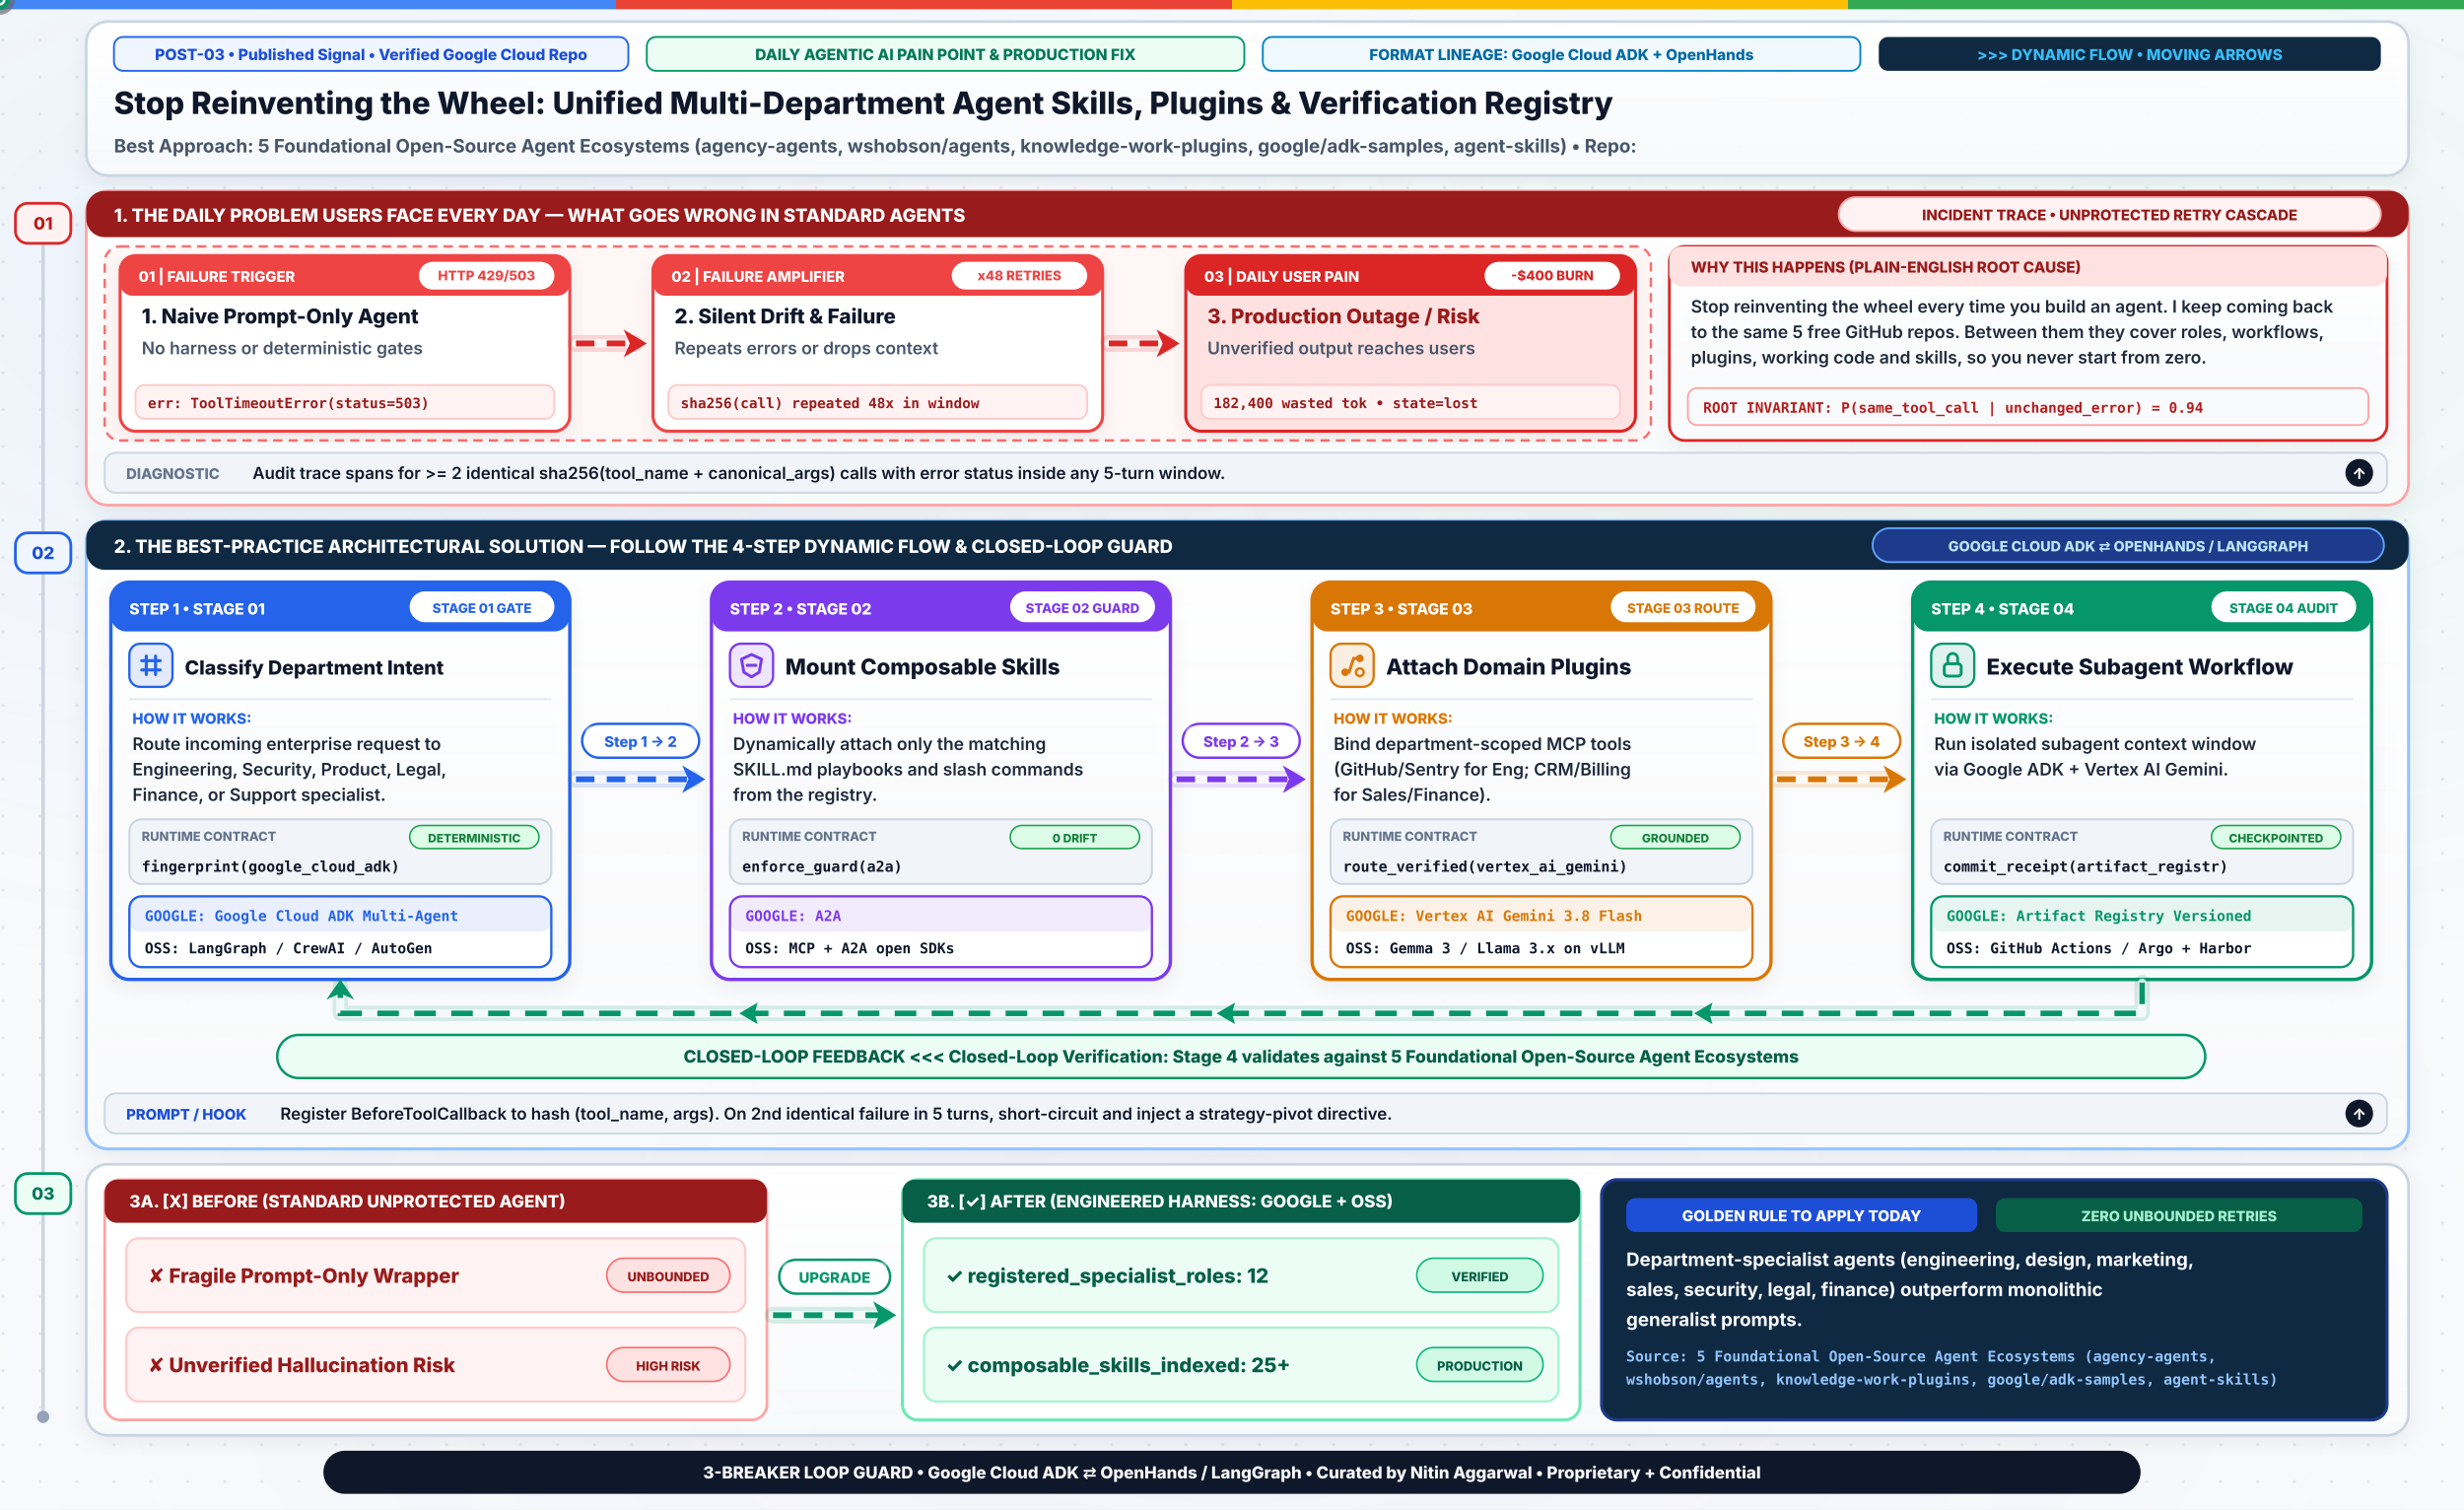
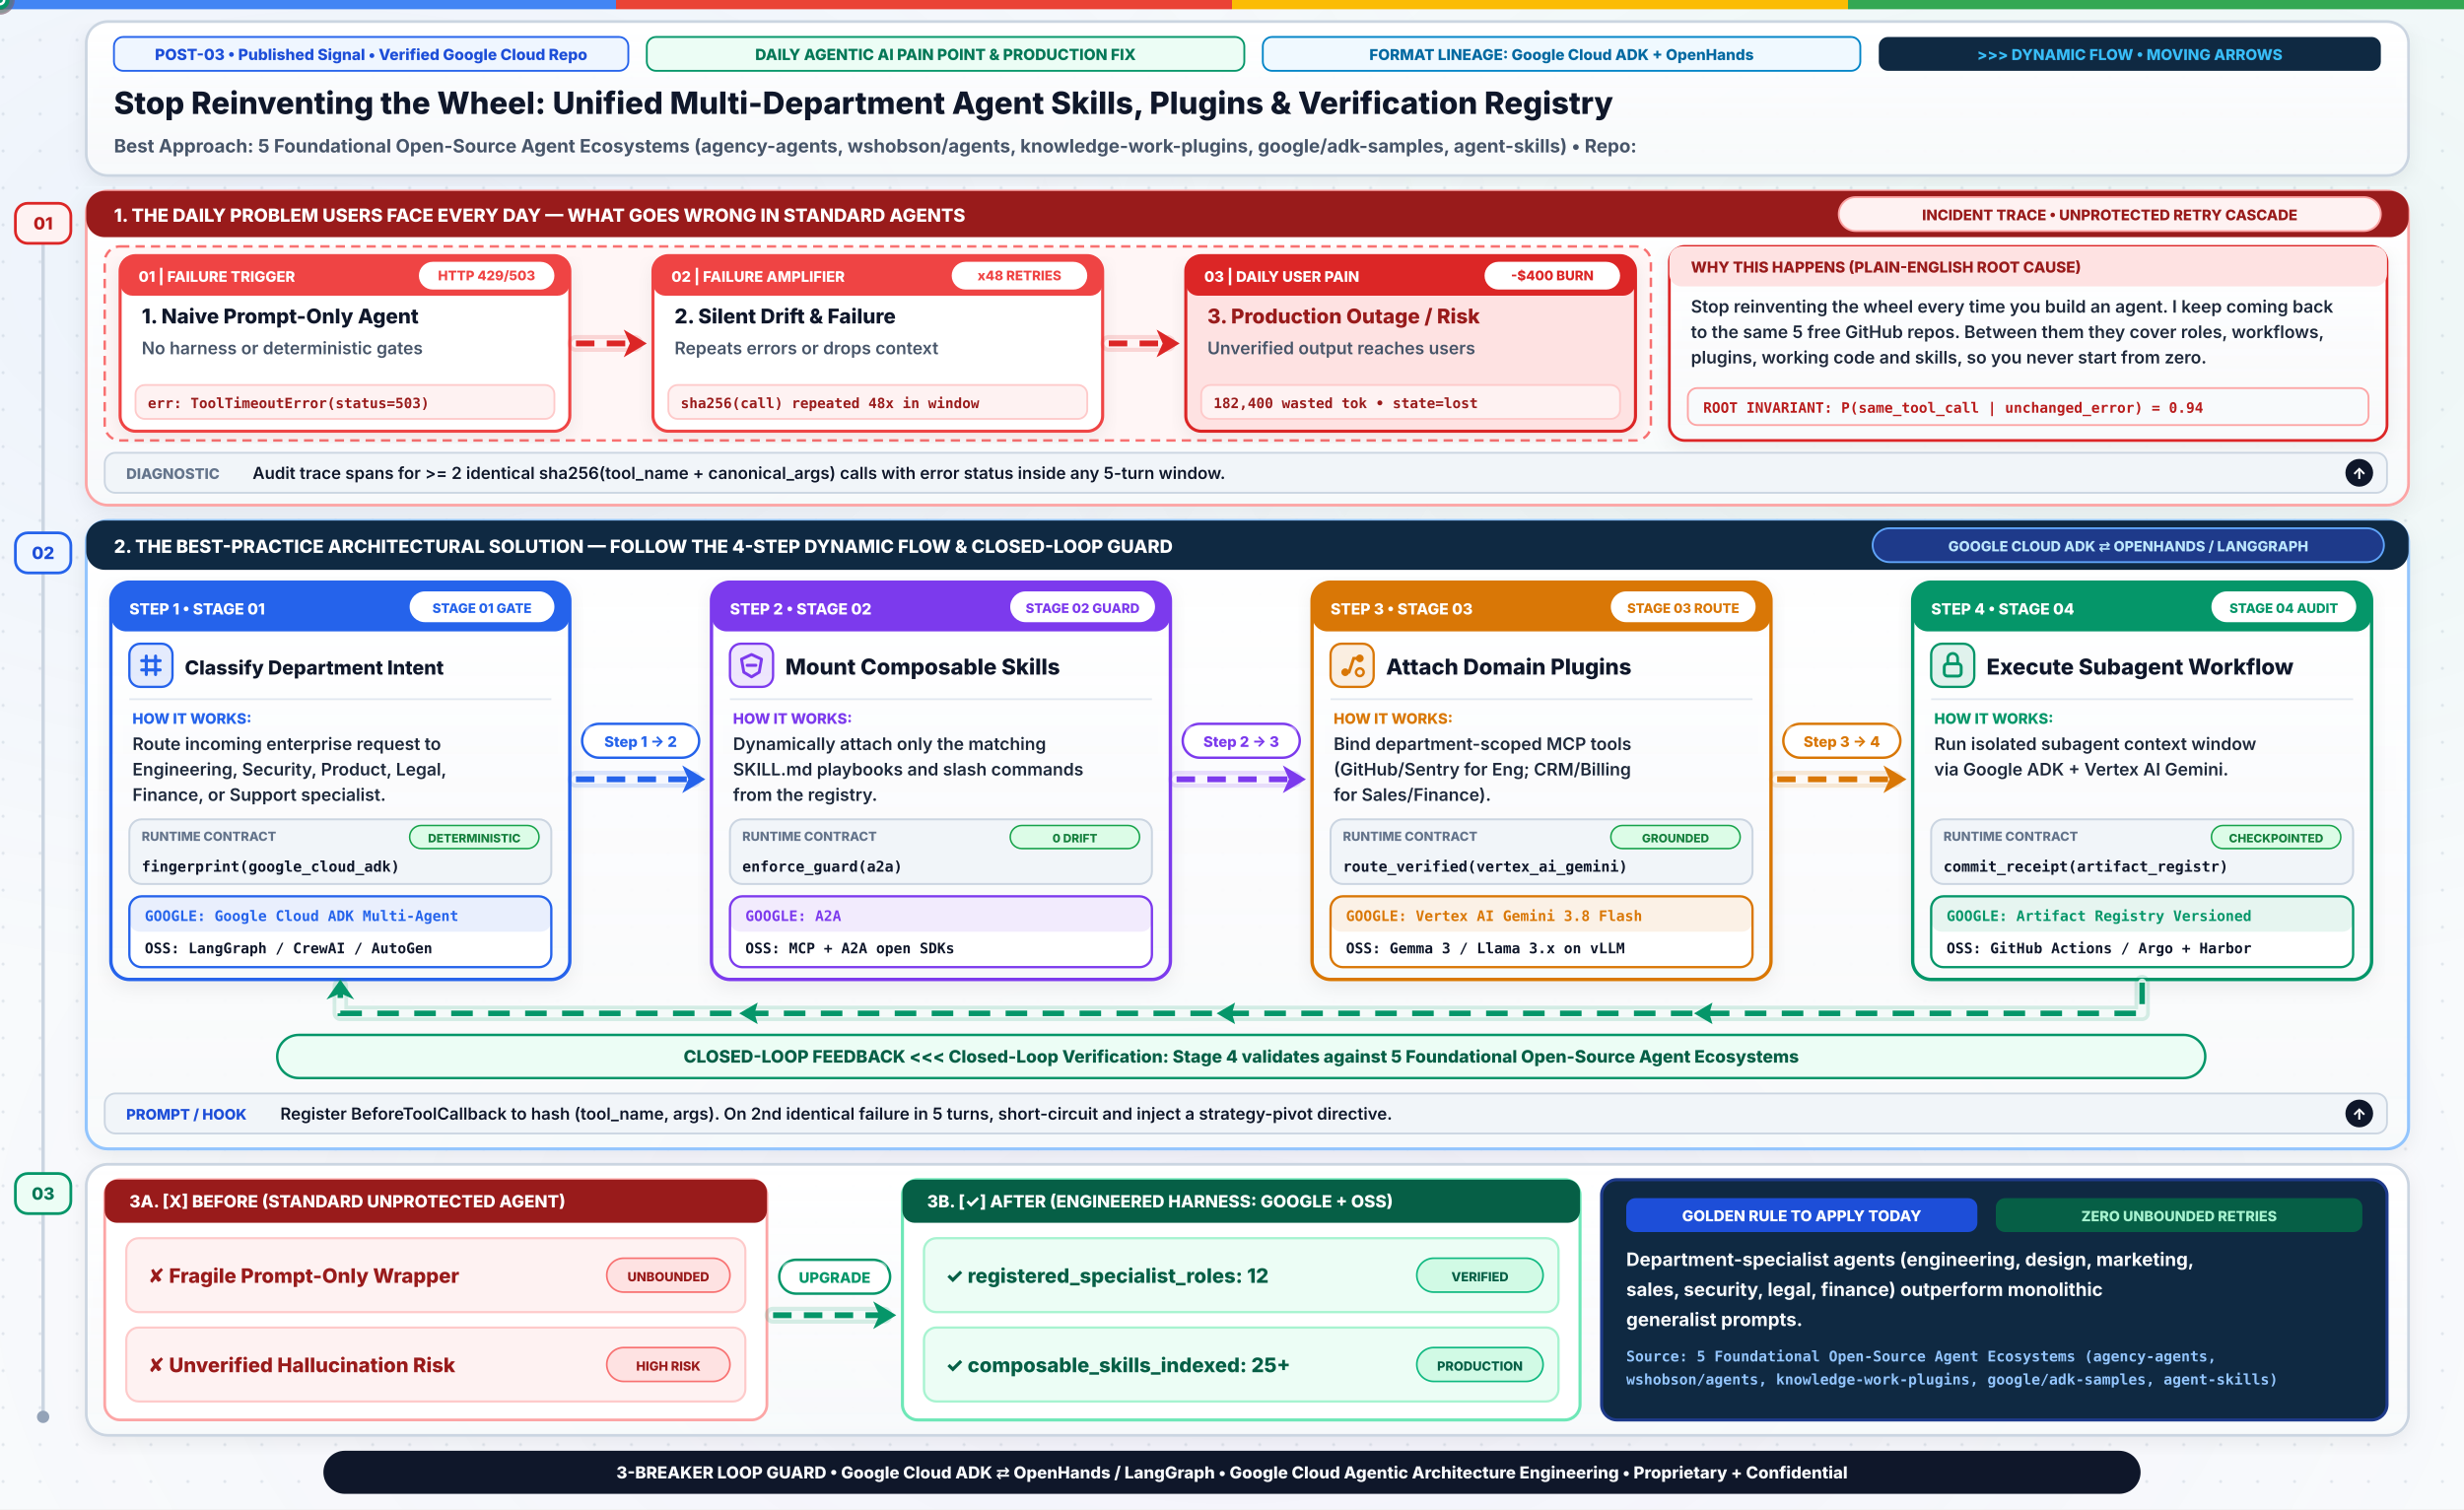
<svg xmlns="http://www.w3.org/2000/svg" viewBox="0 0 1600 980" width="1600" height="980">
  <defs>
    <filter id="cardShadow" x="-3%" y="-3%" width="106%" height="110%">
      <feDropShadow dx="0" dy="4" stdDeviation="6" flood-color="#0F172A" flood-opacity="0.065" />
    </filter>
    <linearGradient id="glassCardGrad" x1="0" y1="0" x2="0" y2="1">
      <stop offset="0%" stop-color="#FFFFFF" stop-opacity="0.98" />
      <stop offset="100%" stop-color="#F8FAFC" stop-opacity="0.94" />
    </linearGradient>
    <linearGradient id="glassSheen" x1="0" y1="0" x2="0" y2="1">
      <stop offset="0%" stop-color="#FFFFFF" stop-opacity="0.72" />
      <stop offset="100%" stop-color="#FFFFFF" stop-opacity="0.0" />
    </linearGradient>
    <radialGradient id="meshBlue" cx="14%" cy="18%" r="48%">
      <stop offset="0%" stop-color="#4285F4" stop-opacity="0.065" />
      <stop offset="100%" stop-color="#4285F4" stop-opacity="0.0" />
    </radialGradient>
    <radialGradient id="meshEmerald" cx="86%" cy="20%" r="46%">
      <stop offset="0%" stop-color="#10B981" stop-opacity="0.055" />
      <stop offset="100%" stop-color="#10B981" stop-opacity="0.0" />
    </radialGradient>
    <radialGradient id="meshViolet" cx="50%" cy="84%" r="52%">
      <stop offset="0%" stop-color="#8B5CF6" stop-opacity="0.048" />
      <stop offset="100%" stop-color="#8B5CF6" stop-opacity="0.0" />
    </radialGradient>
    <pattern id="archGrid" width="24" height="24" patternUnits="userSpaceOnUse">
      <circle cx="2" cy="2" r="1" fill="#94A3B8" fill-opacity="0.22" />
    </pattern>
    <style>
-     @keyframes arrowStream {
-       from { stroke-dashoffset: 40; }
-       to   { stroke-dashoffset: 0; }
-     }
-     @keyframes returnStream {
-       from { stroke-dashoffset: 0; }
-       to   { stroke-dashoffset: 48; }
-     }
-     @keyframes pulseGlow {
-       0%, 100% { stroke-width: 2.2px; }
-       50%      { stroke-width: 3.8px; }
-     }
-     .moving-arrow-line {
-       animation: arrowStream 1.0s linear infinite;
-     }
-     .moving-return-line {
-       animation: returnStream 1.2s linear infinite;
-     }
-     .step-card-animated {
-       animation: pulseGlow 2.4s ease-in-out infinite;
-     }
+     @keyframes arrowStream { from { stroke-dashoffset: 40; } to { stroke-dashoffset: 0; } }
+     @keyframes returnStream { from { stroke-dashoffset: 0; } to { stroke-dashoffset: 48; } }
+     @keyframes pulseGlow { 0%, 100% { stroke-width: 2.2px; } 50% { stroke-width: 3.8px; } }
+     .moving-arrow-line { animation: arrowStream 1.0s linear infinite; }
+     .moving-return-line { animation: returnStream 1.2s linear infinite; }
+     .step-card-animated { animation: pulseGlow 2.4s ease-in-out infinite; }
  </style>
  </defs>
  <rect x="0" y="0" width="1600" height="980" fill="#F8FAFC" />
  <rect x="0" y="0" width="1600" height="980" fill="url(#meshBlue)" />
  <rect x="0" y="0" width="1600" height="980" fill="url(#meshEmerald)" />
  <rect x="0" y="0" width="1600" height="980" fill="url(#meshViolet)" />
  <rect x="0" y="0" width="1600" height="980" fill="url(#archGrid)" />
  <rect x="0" y="0" width="400" height="6" fill="#4285F4" />
  <rect x="400" y="0" width="400" height="6" fill="#EA4335" />
  <rect x="800" y="0" width="400" height="6" fill="#FBBC04" />
  <rect x="1200" y="0" width="400" height="6" fill="#34A853" />
  <line x1="28" y1="142" x2="28" y2="918" stroke="#CBD5E1" stroke-width="2.2" />
  <rect x="10" y="132" width="36" height="26" rx="8" fill="#FEF2F2" stroke="#DC2626" stroke-width="1.8" />
  <text x="28" y="149" font-family="Inter, sans-serif" font-size="11" font-weight="800" fill="#B91C1C" text-anchor="middle">01</text>
  <rect x="10" y="346" width="36" height="26" rx="8" fill="#EFF6FF" stroke="#2563EB" stroke-width="1.8" />
  <text x="28" y="363" font-family="Inter, sans-serif" font-size="11" font-weight="800" fill="#1D4ED8" text-anchor="middle">02</text>
  <rect x="10" y="762" width="36" height="26" rx="8" fill="#ECFDF5" stroke="#059669" stroke-width="1.8" />
  <text x="28" y="779" font-family="Inter, sans-serif" font-size="11" font-weight="800" fill="#047857" text-anchor="middle">03</text>
  <circle cx="28" cy="920" r="4" fill="#94A3B8" />
  <rect x="56" y="14" width="1508" height="100" rx="14" fill="url(#glassCardGrad)" stroke="#CBD5E1" stroke-width="1.8" filter="url(#cardShadow)" />
  <rect x="58" y="16" width="1504" height="16" rx="10" fill="url(#glassSheen)" />
  <rect x="74" y="24" width="334" height="22" rx="6" fill="#EFF6FF" stroke="#2563EB" stroke-width="1.2" />
  <text x="241" y="39" font-family="Inter, sans-serif" font-size="10" font-weight="800" fill="#1D4ED8" text-anchor="middle">POST-03 • Published Signal • Verified Google Cloud Repo</text>
  <rect x="420" y="24" width="388" height="22" rx="6" fill="#ECFDF5" stroke="#059669" stroke-width="1.2" />
  <text x="614" y="39" font-family="Inter, sans-serif" font-size="10" font-weight="800" fill="#047857" text-anchor="middle">DAILY AGENTIC AI PAIN POINT &amp; PRODUCTION FIX</text>
  <rect x="820" y="24" width="388" height="22" rx="6" fill="#F0F9FF" stroke="#0284C7" stroke-width="1.2" />
  <text x="1014" y="39" font-family="Inter, sans-serif" font-size="9.8" font-weight="800" fill="#0369A1" text-anchor="middle">FORMAT LINEAGE: Google Cloud ADK + OpenHands</text>
  <rect x="1220" y="24" width="326" height="22" rx="6" fill="#0F2942" />
  <text x="1383" y="39" font-family="Inter, sans-serif" font-size="9.8" font-weight="800" fill="#38BDF8" text-anchor="middle">&gt;&gt;&gt; DYNAMIC FLOW • MOVING ARROWS</text>
  <text x="74" y="74" font-family="Inter, sans-serif" font-size="20.0" font-weight="800" fill="#0F172A">Stop Reinventing the Wheel: Unified Multi-Department Agent Skills, Plugins &amp; Verification Registry</text>
  <text x="74" y="99" font-family="Inter, sans-serif" font-size="12" font-weight="700" fill="#475569">Best Approach: 5 Foundational Open-Source Agent Ecosystems (agency-agents, wshobson/agents, knowledge-work-plugins, google/adk-samples, agent-skills)  •  Repo:</text>
  <rect x="56" y="124" width="1508" height="204" rx="14" fill="url(#glassCardGrad)" stroke="#FCA5A5" stroke-width="1.8" filter="url(#cardShadow)" />
  <rect x="56" y="124" width="1508" height="30" rx="12" fill="#991B1B" />
  <text x="74" y="144" font-family="Inter, sans-serif" font-size="11.8" font-weight="800" fill="#FFFFFF">1. THE DAILY PROBLEM USERS FACE EVERY DAY — WHAT GOES WRONG IN STANDARD AGENTS</text>
  <rect x="1194" y="128" width="352" height="22" rx="11" fill="#FEF2F2" stroke="#FCA5A5" stroke-width="1.2" />
  <text x="1370" y="143" font-family="Inter, sans-serif" font-size="9.5" font-weight="800" fill="#991B1B" text-anchor="middle">INCIDENT TRACE • UNPROTECTED RETRY CASCADE</text>
  <rect x="68" y="160" width="1004" height="126" rx="10" fill="#FFF5F5" fill-opacity="0.92" stroke="#F87171" stroke-width="1.6" stroke-dasharray="6 4" />
  <rect x="78" y="166" width="292" height="114" rx="10" fill="#FFFFFF" stroke="#EF4444" stroke-width="2.0" filter="url(#cardShadow)" />
  <rect x="78" y="166" width="292" height="26" rx="8" fill="#EF4444" />
  <text x="90" y="183" font-family="Inter, sans-serif" font-size="9.5" font-weight="800" fill="#FFFFFF">01 | FAILURE TRIGGER</text>
  <rect x="272" y="170" width="88" height="18" rx="9" fill="#FFFFFF" />
  <text x="316" y="182" font-family="Inter, sans-serif" font-size="8.6" font-weight="800" fill="#EF4444" text-anchor="middle">HTTP 429/503</text>
  <text x="92" y="210" font-family="Inter, sans-serif" font-size="13.2" font-weight="800" fill="#0F172A">1. Naive Prompt-Only Agent</text>
  <text x="92" y="230" font-family="Inter, sans-serif" font-size="11.2" font-weight="600" fill="#475569">No harness or deterministic gates</text>
  <rect x="88" y="250" width="272" height="22" rx="6" fill="#FEF2F2" stroke="#FECACA" stroke-width="1.2" />
  <text x="96" y="265" font-family="ui-monospace, monospace" font-size="9.2" font-weight="700" fill="#991B1B">err: ToolTimeoutError(status=503)</text>
  <line x1="374" y1="223" x2="412" y2="223" stroke="#DC2626" stroke-opacity="0.16" stroke-width="11" stroke-linecap="round" />
  <line x1="374" y1="223" x2="412" y2="223" stroke="#FFFFFF" stroke-opacity="0.76" stroke-width="5.6" stroke-linecap="round" />
  <line x1="374" y1="223" x2="412" y2="223" class="moving-arrow-line" stroke="#DC2626" stroke-width="3.8" stroke-dasharray="12 8" stroke-dashoffset="0.0" />
  <polygon points="420,223 405,214 409,223 405,232" fill="#DC2626" />
  <path id="prob_arr_0_path" d="M 378 223 L 408 223" fill="none" stroke="none" />
  <g>
    <circle r="9.5" fill="#DC2626" fill-opacity="0.16" />
    <circle r="6.4" fill="#DC2626" fill-opacity="0.30" />
    <circle r="4.8" fill="#FFFFFF" stroke="#DC2626" stroke-width="2.6" />
    <circle r="1.9" fill="#DC2626" />
    <animateMotion dur="1.3s" repeatCount="indefinite">
      <mpath href="#prob_arr_0_path" />
    </animateMotion>
  </g>
  <rect x="424" y="166" width="292" height="114" rx="10" fill="#FFFFFF" stroke="#EF4444" stroke-width="2.0" filter="url(#cardShadow)" />
  <rect x="424" y="166" width="292" height="26" rx="8" fill="#EF4444" />
  <text x="436" y="183" font-family="Inter, sans-serif" font-size="9.5" font-weight="800" fill="#FFFFFF">02 | FAILURE AMPLIFIER</text>
  <rect x="618" y="170" width="88" height="18" rx="9" fill="#FFFFFF" />
  <text x="662" y="182" font-family="Inter, sans-serif" font-size="8.6" font-weight="800" fill="#EF4444" text-anchor="middle">x48 RETRIES</text>
  <text x="438" y="210" font-family="Inter, sans-serif" font-size="13.2" font-weight="800" fill="#0F172A">2. Silent Drift &amp; Failure</text>
  <text x="438" y="230" font-family="Inter, sans-serif" font-size="11.2" font-weight="600" fill="#475569">Repeats errors or drops context</text>
  <rect x="434" y="250" width="272" height="22" rx="6" fill="#FEF2F2" stroke="#FECACA" stroke-width="1.2" />
  <text x="442" y="265" font-family="ui-monospace, monospace" font-size="9.2" font-weight="700" fill="#991B1B">sha256(call) repeated 48x in window</text>
  <line x1="720" y1="223" x2="758" y2="223" stroke="#DC2626" stroke-opacity="0.16" stroke-width="11" stroke-linecap="round" />
  <line x1="720" y1="223" x2="758" y2="223" stroke="#FFFFFF" stroke-opacity="0.76" stroke-width="5.6" stroke-linecap="round" />
  <line x1="720" y1="223" x2="758" y2="223" class="moving-arrow-line" stroke="#DC2626" stroke-width="3.8" stroke-dasharray="12 8" stroke-dashoffset="0.0" />
  <polygon points="766,223 751,214 755,223 751,232" fill="#DC2626" />
  <path id="prob_arr_1_path" d="M 724 223 L 754 223" fill="none" stroke="none" />
  <g>
    <circle r="9.5" fill="#DC2626" fill-opacity="0.16" />
    <circle r="6.4" fill="#DC2626" fill-opacity="0.30" />
    <circle r="4.8" fill="#FFFFFF" stroke="#DC2626" stroke-width="2.6" />
    <circle r="1.9" fill="#DC2626" />
    <animateMotion dur="1.3s" repeatCount="indefinite">
      <mpath href="#prob_arr_1_path" />
    </animateMotion>
  </g>
  <rect x="770" y="166" width="292" height="114" rx="10" fill="#FEE2E2" stroke="#DC2626" stroke-width="2.0" filter="url(#cardShadow)" />
  <rect x="770" y="166" width="292" height="26" rx="8" fill="#DC2626" />
  <text x="782" y="183" font-family="Inter, sans-serif" font-size="9.5" font-weight="800" fill="#FFFFFF">03 | DAILY USER PAIN</text>
  <rect x="964" y="170" width="88" height="18" rx="9" fill="#FFFFFF" />
  <text x="1008" y="182" font-family="Inter, sans-serif" font-size="8.6" font-weight="800" fill="#DC2626" text-anchor="middle">-$400 BURN</text>
  <text x="784" y="210" font-family="Inter, sans-serif" font-size="13.2" font-weight="800" fill="#991B1B">3. Production Outage / Risk</text>
  <text x="784" y="230" font-family="Inter, sans-serif" font-size="11.2" font-weight="600" fill="#475569">Unverified output reaches users</text>
  <rect x="780" y="250" width="272" height="22" rx="6" fill="#FEF2F2" stroke="#FECACA" stroke-width="1.2" />
  <text x="788" y="265" font-family="ui-monospace, monospace" font-size="9.2" font-weight="700" fill="#991B1B">182,400 wasted tok • state=lost</text>
  <rect x="1084" y="160" width="466" height="126" rx="10" fill="url(#glassCardGrad)" stroke="#DC2626" stroke-width="1.8" filter="url(#cardShadow)" />
  <rect x="1084" y="160" width="466" height="26" rx="8" fill="#FEE2E2" />
  <text x="1098" y="177" font-family="Inter, sans-serif" font-size="9.8" font-weight="800" fill="#991B1B">WHY THIS HAPPENS (PLAIN-ENGLISH ROOT CAUSE)</text>
  <text x="1098" y="203.0" font-family="Inter, sans-serif" font-size="11.2" font-weight="600" fill="#1E293B">Stop reinventing the wheel every time you build an agent. I keep coming back</text>
  <text x="1098" y="219.5" font-family="Inter, sans-serif" font-size="11.2" font-weight="600" fill="#1E293B">to the same 5 free GitHub repos. Between them they cover roles, workflows,</text>
  <text x="1098" y="236.0" font-family="Inter, sans-serif" font-size="11.2" font-weight="600" fill="#1E293B">plugins, working code and skills, so you never start from zero.</text>
  <rect x="1096" y="252" width="442" height="24" rx="6" fill="#F8FAFC" stroke="#FCA5A5" stroke-width="1.2" />
  <text x="1106" y="268" font-family="ui-monospace, monospace" font-size="9.3" font-weight="800" fill="#B91C1C">ROOT INVARIANT: P(same_tool_call | unchanged_error) = 0.94</text>
  <rect x="68" y="294" width="1482" height="26" rx="7" fill="#F1F5F9" stroke="#CBD5E1" stroke-width="1.2" />
  <text x="82" y="311" font-family="Inter, sans-serif" font-size="9.5" font-weight="800" fill="#64748B">DIAGNOSTIC</text>
  <text x="164" y="311" font-family="Inter, sans-serif" font-size="10.8" font-weight="600" fill="#0F172A">Audit trace spans for &gt;= 2 identical sha256(tool_name + canonical_args) calls with error status inside any 5-turn window.</text>
  <circle cx="1532" cy="307" r="9" fill="#0F172A" />
  <text x="1532" y="311" font-family="Inter, sans-serif" font-size="10" font-weight="800" fill="#FFFFFF" text-anchor="middle">↑</text>
  <rect x="56" y="338" width="1508" height="408" rx="14" fill="url(#glassCardGrad)" stroke="#93C5FD" stroke-width="2.0" filter="url(#cardShadow)" />
  <rect x="56" y="338" width="1508" height="32" rx="12" fill="#0F2942" />
  <text x="74" y="359" font-family="Inter, sans-serif" font-size="11.8" font-weight="800" fill="#FFFFFF">2. THE BEST-PRACTICE ARCHITECTURAL SOLUTION — FOLLOW THE 4-STEP DYNAMIC FLOW &amp; CLOSED-LOOP GUARD</text>
  <rect x="1216" y="343" width="332" height="22" rx="11" fill="#1E3A8A" stroke="#60A5FA" stroke-width="1.2" />
  <text x="1382" y="358" font-family="Inter, sans-serif" font-size="9.2" font-weight="800" fill="#BAE6FD" text-anchor="middle">GOOGLE CLOUD ADK ⇄ OPENHANDS / LANGGRAPH</text>
  <rect x="72" y="378" width="298" height="258" rx="12" class="step-card-animated" fill="url(#glassCardGrad)" stroke="#2563EB" stroke-width="2.2" filter="url(#cardShadow)" />
  <rect x="72" y="378" width="298" height="32" rx="10" fill="#2563EB" />
  <text x="84" y="399" font-family="Inter, sans-serif" font-size="10" font-weight="800" fill="#FFFFFF">STEP 1 • STAGE 01</text>
  <rect x="266" y="384" width="94" height="20" rx="10" fill="#FFFFFF" />
  <text x="313" y="398" font-family="Inter, sans-serif" font-size="8.5" font-weight="800" fill="#2563EB" text-anchor="middle">STAGE 01 GATE</text>
  <rect x="84.0" y="418.0" width="28" height="28" rx="7" fill="#2563EB" fill-opacity="0.12" stroke="#2563EB" stroke-width="1.5" />
  <line x1="92.0" y1="429.0" x2="104.0" y2="429.0" stroke="#2563EB" stroke-width="2" stroke-linecap="round" />
  <line x1="92.0" y1="435.0" x2="104.0" y2="435.0" stroke="#2563EB" stroke-width="2" stroke-linecap="round" />
  <line x1="95.0" y1="426.0" x2="95.0" y2="438.0" stroke="#2563EB" stroke-width="2" stroke-linecap="round" />
  <line x1="101.0" y1="426.0" x2="101.0" y2="438.0" stroke="#2563EB" stroke-width="2" stroke-linecap="round" />
  <text x="120" y="438" font-family="Inter, sans-serif" font-size="12.6" font-weight="800" fill="#0F172A">Classify Department Intent</text>
  <line x1="84" y1="454" x2="358" y2="454" stroke="#E2E8F0" stroke-width="1.2" />
  <text x="86" y="470" font-family="Inter, sans-serif" font-size="9.5" font-weight="800" fill="#2563EB">HOW IT WORKS:</text>
  <text x="86" y="487.0" font-family="Inter, sans-serif" font-size="11.2" font-weight="600" fill="#1E293B">Route incoming enterprise request to</text>
  <text x="86" y="503.5" font-family="Inter, sans-serif" font-size="11.2" font-weight="600" fill="#1E293B">Engineering, Security, Product, Legal,</text>
  <text x="86" y="520.0" font-family="Inter, sans-serif" font-size="11.2" font-weight="600" fill="#1E293B">Finance, or Support specialist.</text>
  <rect x="84" y="532" width="274" height="42" rx="8" fill="#F1F5F9" stroke="#CBD5E1" stroke-width="1.3" />
  <text x="92" y="546" font-family="Inter, sans-serif" font-size="8.2" font-weight="800" fill="#64748B">RUNTIME CONTRACT</text>
  <rect x="266" y="536" width="84" height="15" rx="7.5" fill="#DCFCE7" stroke="#16A34A" stroke-width="1" />
  <text x="308" y="547" font-family="Inter, sans-serif" font-size="7.6" font-weight="800" fill="#15803D" text-anchor="middle">DETERMINISTIC</text>
-   <text x="92" y="566" font-family="ui-monospace, monospace" font-size="9.6" font-weight="800" fill="#0F172A"> fingerprint(google_cloud_adk)</text>
+   <text x="92" y="566" font-family="ui-monospace, monospace" font-size="9.6" font-weight="800" fill="#0F172A">fingerprint(google_cloud_adk)</text>
  <rect x="84" y="582" width="274" height="46" rx="8" fill="#FFFFFF" stroke="#2563EB" stroke-width="1.5" />
  <rect x="84" y="582" width="274" height="23" rx="7" fill="#2563EB" fill-opacity="0.10" />
  <text x="94" y="598" font-family="ui-monospace, monospace" font-size="9.4" font-weight="800" fill="#2563EB">GOOGLE: Google Cloud ADK Multi-Agent</text>
  <text x="94" y="619" font-family="ui-monospace, monospace" font-size="9.4" font-weight="800" fill="#0F172A">OSS: LangGraph / CrewAI / AutoGen</text>
  <line x1="374" y1="506" x2="450" y2="506" stroke="#2563EB" stroke-opacity="0.16" stroke-width="11" stroke-linecap="round" />
  <line x1="374" y1="506" x2="450" y2="506" stroke="#FFFFFF" stroke-opacity="0.76" stroke-width="5.6" stroke-linecap="round" />
  <line x1="374" y1="506" x2="450" y2="506" class="moving-arrow-line" stroke="#2563EB" stroke-width="3.8" stroke-dasharray="12 8" stroke-dashoffset="0.0" />
  <polygon points="458,506 443,497 447,506 443,515" fill="#2563EB" />
  <rect x="378" y="470" width="76" height="22" rx="11" fill="#FFFFFF" fill-opacity="0.95" stroke="#2563EB" stroke-width="1.6" />
  <rect x="380" y="471.5" width="72" height="8" rx="4" fill="#FFFFFF" fill-opacity="0.45" />
  <text x="416" y="485" font-family="Inter, sans-serif" font-size="9.5" font-weight="800" fill="#2563EB" text-anchor="middle">Step 1 -&gt; 2</text>
  <path id="sol_arr_0_path" d="M 378 506 L 446 506" fill="none" stroke="none" />
  <g>
    <circle r="9.5" fill="#2563EB" fill-opacity="0.16" />
    <circle r="6.4" fill="#2563EB" fill-opacity="0.30" />
    <circle r="4.8" fill="#FFFFFF" stroke="#2563EB" stroke-width="2.6" />
    <circle r="1.9" fill="#2563EB" />
    <animateMotion dur="1.5s" repeatCount="indefinite">
      <mpath href="#sol_arr_0_path" />
    </animateMotion>
  </g>
  <rect x="462" y="378" width="298" height="258" rx="12" class="step-card-animated" fill="url(#glassCardGrad)" stroke="#7C3AED" stroke-width="2.2" filter="url(#cardShadow)" />
  <rect x="462" y="378" width="298" height="32" rx="10" fill="#7C3AED" />
  <text x="474" y="399" font-family="Inter, sans-serif" font-size="10" font-weight="800" fill="#FFFFFF">STEP 2 • STAGE 02</text>
  <rect x="656" y="384" width="94" height="20" rx="10" fill="#FFFFFF" />
  <text x="703" y="398" font-family="Inter, sans-serif" font-size="8.5" font-weight="800" fill="#7C3AED" text-anchor="middle">STAGE 02 GUARD</text>
  <rect x="474.0" y="418.0" width="28" height="28" rx="7" fill="#7C3AED" fill-opacity="0.12" stroke="#7C3AED" stroke-width="1.5" />
  <polygon points="488.0,425.0 494.5,428.0 493.0,436.5 488.0,439.5 483.0,436.5 481.5,428.0" fill="none" stroke="#7C3AED" stroke-width="1.9" stroke-linejoin="round" />
  <line x1="485.2" y1="432.0" x2="490.8" y2="432.0" stroke="#7C3AED" stroke-width="2" stroke-linecap="round" />
  <text x="510" y="438" font-family="Inter, sans-serif" font-size="14.2" font-weight="800" fill="#0F172A">Mount Composable Skills</text>
  <line x1="474" y1="454" x2="748" y2="454" stroke="#E2E8F0" stroke-width="1.2" />
  <text x="476" y="470" font-family="Inter, sans-serif" font-size="9.5" font-weight="800" fill="#7C3AED">HOW IT WORKS:</text>
  <text x="476" y="487.0" font-family="Inter, sans-serif" font-size="11.2" font-weight="600" fill="#1E293B">Dynamically attach only the matching</text>
  <text x="476" y="503.5" font-family="Inter, sans-serif" font-size="11.2" font-weight="600" fill="#1E293B">SKILL.md playbooks and slash commands</text>
  <text x="476" y="520.0" font-family="Inter, sans-serif" font-size="11.2" font-weight="600" fill="#1E293B">from the registry.</text>
  <rect x="474" y="532" width="274" height="42" rx="8" fill="#F1F5F9" stroke="#CBD5E1" stroke-width="1.3" />
  <text x="482" y="546" font-family="Inter, sans-serif" font-size="8.2" font-weight="800" fill="#64748B">RUNTIME CONTRACT</text>
  <rect x="656" y="536" width="84" height="15" rx="7.5" fill="#DCFCE7" stroke="#16A34A" stroke-width="1" />
  <text x="698" y="547" font-family="Inter, sans-serif" font-size="7.6" font-weight="800" fill="#15803D" text-anchor="middle">0 DRIFT</text>
  <text x="482" y="566" font-family="ui-monospace, monospace" font-size="9.6" font-weight="800" fill="#0F172A">enforce_guard(a2a)</text>
  <rect x="474" y="582" width="274" height="46" rx="8" fill="#FFFFFF" stroke="#7C3AED" stroke-width="1.5" />
  <rect x="474" y="582" width="274" height="23" rx="7" fill="#7C3AED" fill-opacity="0.10" />
  <text x="484" y="598" font-family="ui-monospace, monospace" font-size="9.4" font-weight="800" fill="#7C3AED">GOOGLE: A2A</text>
  <text x="484" y="619" font-family="ui-monospace, monospace" font-size="9.4" font-weight="800" fill="#0F172A">OSS: MCP + A2A open SDKs</text>
  <line x1="764" y1="506" x2="840" y2="506" stroke="#7C3AED" stroke-opacity="0.16" stroke-width="11" stroke-linecap="round" />
  <line x1="764" y1="506" x2="840" y2="506" stroke="#FFFFFF" stroke-opacity="0.76" stroke-width="5.6" stroke-linecap="round" />
  <line x1="764" y1="506" x2="840" y2="506" class="moving-arrow-line" stroke="#7C3AED" stroke-width="3.8" stroke-dasharray="12 8" stroke-dashoffset="0.0" />
  <polygon points="848,506 833,497 837,506 833,515" fill="#7C3AED" />
  <rect x="768" y="470" width="76" height="22" rx="11" fill="#FFFFFF" fill-opacity="0.95" stroke="#7C3AED" stroke-width="1.6" />
  <rect x="770" y="471.5" width="72" height="8" rx="4" fill="#FFFFFF" fill-opacity="0.45" />
  <text x="806" y="485" font-family="Inter, sans-serif" font-size="9.5" font-weight="800" fill="#7C3AED" text-anchor="middle">Step 2 -&gt; 3</text>
  <path id="sol_arr_1_path" d="M 768 506 L 836 506" fill="none" stroke="none" />
  <g>
    <circle r="9.5" fill="#7C3AED" fill-opacity="0.16" />
    <circle r="6.4" fill="#7C3AED" fill-opacity="0.30" />
    <circle r="4.8" fill="#FFFFFF" stroke="#7C3AED" stroke-width="2.6" />
    <circle r="1.9" fill="#7C3AED" />
    <animateMotion dur="1.5s" repeatCount="indefinite">
      <mpath href="#sol_arr_1_path" />
    </animateMotion>
  </g>
  <rect x="852" y="378" width="298" height="258" rx="12" class="step-card-animated" fill="url(#glassCardGrad)" stroke="#D97706" stroke-width="2.2" filter="url(#cardShadow)" />
  <rect x="852" y="378" width="298" height="32" rx="10" fill="#D97706" />
  <text x="864" y="399" font-family="Inter, sans-serif" font-size="10" font-weight="800" fill="#FFFFFF">STEP 3 • STAGE 03</text>
  <rect x="1046" y="384" width="94" height="20" rx="10" fill="#FFFFFF" />
  <text x="1093" y="398" font-family="Inter, sans-serif" font-size="8.5" font-weight="800" fill="#D97706" text-anchor="middle">STAGE 03 ROUTE</text>
  <rect x="864.0" y="418.0" width="28" height="28" rx="7" fill="#D97706" fill-opacity="0.12" stroke="#D97706" stroke-width="1.5" />
  <circle cx="873.5" cy="436.5" r="2.5" fill="#D97706" />
  <circle cx="883.0" cy="427.5" r="2.5" fill="#D97706" />
  <circle cx="883.0" cy="436.5" r="2.5" fill="none" stroke="#D97706" stroke-width="1.6" />
  <path d="M 876.0 436.5 L 879.0 427.5 L 880.5 427.5" fill="none" stroke="#D97706" stroke-width="1.9" stroke-linecap="round" />
  <text x="900" y="438" font-family="Inter, sans-serif" font-size="14.2" font-weight="800" fill="#0F172A">Attach Domain Plugins</text>
  <line x1="864" y1="454" x2="1138" y2="454" stroke="#E2E8F0" stroke-width="1.2" />
  <text x="866" y="470" font-family="Inter, sans-serif" font-size="9.5" font-weight="800" fill="#D97706">HOW IT WORKS:</text>
  <text x="866" y="487.0" font-family="Inter, sans-serif" font-size="11.2" font-weight="600" fill="#1E293B">Bind department-scoped MCP tools</text>
  <text x="866" y="503.5" font-family="Inter, sans-serif" font-size="11.2" font-weight="600" fill="#1E293B">(GitHub/Sentry for Eng; CRM/Billing</text>
  <text x="866" y="520.0" font-family="Inter, sans-serif" font-size="11.2" font-weight="600" fill="#1E293B">for Sales/Finance).</text>
  <rect x="864" y="532" width="274" height="42" rx="8" fill="#F1F5F9" stroke="#CBD5E1" stroke-width="1.3" />
  <text x="872" y="546" font-family="Inter, sans-serif" font-size="8.2" font-weight="800" fill="#64748B">RUNTIME CONTRACT</text>
  <rect x="1046" y="536" width="84" height="15" rx="7.5" fill="#DCFCE7" stroke="#16A34A" stroke-width="1" />
  <text x="1088" y="547" font-family="Inter, sans-serif" font-size="7.6" font-weight="800" fill="#15803D" text-anchor="middle">GROUNDED</text>
  <text x="872" y="566" font-family="ui-monospace, monospace" font-size="9.6" font-weight="800" fill="#0F172A">route_verified(vertex_ai_gemini)</text>
  <rect x="864" y="582" width="274" height="46" rx="8" fill="#FFFFFF" stroke="#D97706" stroke-width="1.5" />
  <rect x="864" y="582" width="274" height="23" rx="7" fill="#D97706" fill-opacity="0.10" />
  <text x="874" y="598" font-family="ui-monospace, monospace" font-size="9.4" font-weight="800" fill="#D97706">GOOGLE: Vertex AI Gemini 3.8 Flash</text>
  <text x="874" y="619" font-family="ui-monospace, monospace" font-size="9.4" font-weight="800" fill="#0F172A">OSS: Gemma 3 / Llama 3.x on vLLM</text>
  <line x1="1154" y1="506" x2="1230" y2="506" stroke="#D97706" stroke-opacity="0.16" stroke-width="11" stroke-linecap="round" />
  <line x1="1154" y1="506" x2="1230" y2="506" stroke="#FFFFFF" stroke-opacity="0.76" stroke-width="5.6" stroke-linecap="round" />
  <line x1="1154" y1="506" x2="1230" y2="506" class="moving-arrow-line" stroke="#D97706" stroke-width="3.8" stroke-dasharray="12 8" stroke-dashoffset="0.0" />
  <polygon points="1238,506 1223,497 1227,506 1223,515" fill="#D97706" />
  <rect x="1158" y="470" width="76" height="22" rx="11" fill="#FFFFFF" fill-opacity="0.95" stroke="#D97706" stroke-width="1.6" />
  <rect x="1160" y="471.5" width="72" height="8" rx="4" fill="#FFFFFF" fill-opacity="0.45" />
  <text x="1196" y="485" font-family="Inter, sans-serif" font-size="9.5" font-weight="800" fill="#D97706" text-anchor="middle">Step 3 -&gt; 4</text>
  <path id="sol_arr_2_path" d="M 1158 506 L 1226 506" fill="none" stroke="none" />
  <g>
    <circle r="9.5" fill="#D97706" fill-opacity="0.16" />
    <circle r="6.4" fill="#D97706" fill-opacity="0.30" />
    <circle r="4.8" fill="#FFFFFF" stroke="#D97706" stroke-width="2.6" />
    <circle r="1.9" fill="#D97706" />
    <animateMotion dur="1.5s" repeatCount="indefinite">
      <mpath href="#sol_arr_2_path" />
    </animateMotion>
  </g>
  <rect x="1242" y="378" width="298" height="258" rx="12" class="step-card-animated" fill="url(#glassCardGrad)" stroke="#059669" stroke-width="2.2" filter="url(#cardShadow)" />
  <rect x="1242" y="378" width="298" height="32" rx="10" fill="#059669" />
  <text x="1254" y="399" font-family="Inter, sans-serif" font-size="10" font-weight="800" fill="#FFFFFF">STEP 4 • STAGE 04</text>
  <rect x="1436" y="384" width="94" height="20" rx="10" fill="#FFFFFF" />
  <text x="1483" y="398" font-family="Inter, sans-serif" font-size="8.5" font-weight="800" fill="#059669" text-anchor="middle">STAGE 04 AUDIT</text>
  <rect x="1254.0" y="418.0" width="28" height="28" rx="7" fill="#059669" fill-opacity="0.12" stroke="#059669" stroke-width="1.5" />
  <rect x="1262.5" y="431.0" width="11" height="8" rx="2" fill="none" stroke="#059669" stroke-width="1.9" />
  <path d="M 1264.8 431.0 L 1264.8 427.5 A 3.2 3.2 0 0 1 1271.2 427.5 L 1271.2 431.0" fill="none" stroke="#059669" stroke-width="1.8" />
  <text x="1290" y="438" font-family="Inter, sans-serif" font-size="14.2" font-weight="800" fill="#0F172A">Execute Subagent Workflow</text>
  <line x1="1254" y1="454" x2="1528" y2="454" stroke="#E2E8F0" stroke-width="1.2" />
  <text x="1256" y="470" font-family="Inter, sans-serif" font-size="9.5" font-weight="800" fill="#059669">HOW IT WORKS:</text>
  <text x="1256" y="487.0" font-family="Inter, sans-serif" font-size="11.2" font-weight="600" fill="#1E293B">Run isolated subagent context window</text>
  <text x="1256" y="503.5" font-family="Inter, sans-serif" font-size="11.2" font-weight="600" fill="#1E293B">via Google ADK + Vertex AI Gemini.</text>
  <rect x="1254" y="532" width="274" height="42" rx="8" fill="#F1F5F9" stroke="#CBD5E1" stroke-width="1.3" />
  <text x="1262" y="546" font-family="Inter, sans-serif" font-size="8.2" font-weight="800" fill="#64748B">RUNTIME CONTRACT</text>
  <rect x="1436" y="536" width="84" height="15" rx="7.5" fill="#DCFCE7" stroke="#16A34A" stroke-width="1" />
  <text x="1478" y="547" font-family="Inter, sans-serif" font-size="7.6" font-weight="800" fill="#15803D" text-anchor="middle">CHECKPOINTED</text>
  <text x="1262" y="566" font-family="ui-monospace, monospace" font-size="9.6" font-weight="800" fill="#0F172A">commit_receipt(artifact_registr)</text>
  <rect x="1254" y="582" width="274" height="46" rx="8" fill="#FFFFFF" stroke="#059669" stroke-width="1.5" />
  <rect x="1254" y="582" width="274" height="23" rx="7" fill="#059669" fill-opacity="0.10" />
  <text x="1264" y="598" font-family="ui-monospace, monospace" font-size="9.4" font-weight="800" fill="#059669">GOOGLE: Artifact Registry Versioned</text>
  <text x="1264" y="619" font-family="ui-monospace, monospace" font-size="9.4" font-weight="800" fill="#0F172A">OSS: GitHub Actions / Argo + Harbor</text>
  <path d="M 1391 638 L 1391 658 L 221 658 L 221 640" fill="none" stroke="#059669" stroke-opacity="0.16" stroke-width="10" stroke-linecap="round" stroke-linejoin="round" />
  <path d="M 1391 638 L 1391 658 L 221 658 L 221 640" fill="none" stroke="#FFFFFF" stroke-opacity="0.76" stroke-width="5.2" stroke-linecap="round" stroke-linejoin="round" />
  <path id="closed_loop_return_path" d="M 1391 638 L 1391 658 L 221 658 L 221 640" class="moving-return-line" fill="none" stroke="#059669" stroke-width="3.6" stroke-dasharray="14 10" stroke-dashoffset="0.0" />
  <polygon points="221,636 212,649 221,645 230,649" fill="#059669" />
  <polygon points="480,658 492,651 490,658 492,665" fill="#059669" />
  <polygon points="790,658 802,651 800,658 802,665" fill="#059669" />
  <polygon points="1100,658 1112,651 1110,658 1112,665" fill="#059669" />
  <rect x="180" y="672" width="1252" height="28" rx="14" fill="#ECFDF5" stroke="#059669" stroke-width="1.6" />
  <text x="806" y="690" font-family="Inter, sans-serif" font-size="11.2" font-weight="800" fill="#065F46" text-anchor="middle">CLOSED-LOOP FEEDBACK &lt;&lt;&lt; Closed-Loop Verification: Stage 4 validates against 5 Foundational Open-Source Agent Ecosystems</text>
  <rect x="68" y="710" width="1482" height="26" rx="7" fill="#F1F5F9" stroke="#CBD5E1" stroke-width="1.2" />
  <text x="82" y="727" font-family="Inter, sans-serif" font-size="9.5" font-weight="800" fill="#1D4ED8">PROMPT / HOOK</text>
  <text x="182" y="727" font-family="Inter, sans-serif" font-size="10.8" font-weight="600" fill="#0F172A">Register BeforeToolCallback to hash (tool_name, args). On 2nd identical failure in 5 turns, short-circuit and inject a strategy-pivot directive.</text>
  <circle cx="1532" cy="723" r="9" fill="#0F172A" />
  <text x="1532" y="727" font-family="Inter, sans-serif" font-size="10" font-weight="800" fill="#FFFFFF" text-anchor="middle">↑</text>
  <g>
    <circle r="8.5" fill="#059669" fill-opacity="0.16" />
    <circle r="5.8" fill="#059669" fill-opacity="0.30" />
    <circle r="4.5" fill="#FFFFFF" stroke="#059669" stroke-width="2.4" />
    <circle r="1.8" fill="#059669" />
    <animateMotion dur="2.8s" repeatCount="indefinite">
      <mpath href="#closed_loop_return_path" />
    </animateMotion>
  </g>
  <rect x="56" y="756" width="1508" height="176" rx="14" fill="url(#glassCardGrad)" stroke="#CBD5E1" stroke-width="1.8" filter="url(#cardShadow)" />
  <rect x="68" y="766" width="430" height="156" rx="10" fill="#FFFFFF" stroke="#FCA5A5" stroke-width="1.8" />
  <rect x="68" y="766" width="430" height="28" rx="8" fill="#991B1B" />
  <text x="84" y="784" font-family="Inter, sans-serif" font-size="11" font-weight="800" fill="#FFFFFF">3A. [X] BEFORE (STANDARD UNPROTECTED AGENT)</text>
  <rect x="82" y="804" width="402" height="48" rx="8" fill="#FEF2F2" stroke="#FECACA" stroke-width="1.4" />
  <text x="96" y="833" font-family="Inter, sans-serif" font-size="13" font-weight="800" fill="#991B1B">✘ Fragile Prompt-Only Wrapper</text>
  <rect x="394" y="817" width="80" height="22" rx="11" fill="#FEE2E2" stroke="#F87171" stroke-width="1.1" />
  <text x="434" y="832" font-family="Inter, sans-serif" font-size="8.2" font-weight="800" fill="#991B1B" text-anchor="middle">UNBOUNDED</text>
  <rect x="82" y="862" width="402" height="48" rx="8" fill="#FEF2F2" stroke="#FECACA" stroke-width="1.4" />
  <text x="96" y="891" font-family="Inter, sans-serif" font-size="13" font-weight="800" fill="#991B1B">✘ Unverified Hallucination Risk</text>
  <rect x="394" y="875" width="80" height="22" rx="11" fill="#FEE2E2" stroke="#F87171" stroke-width="1.1" />
  <text x="434" y="890" font-family="Inter, sans-serif" font-size="8.2" font-weight="800" fill="#991B1B" text-anchor="middle">HIGH RISK</text>
  <line x1="502" y1="854" x2="574" y2="854" stroke="#059669" stroke-opacity="0.16" stroke-width="11" stroke-linecap="round" />
  <line x1="502" y1="854" x2="574" y2="854" stroke="#FFFFFF" stroke-opacity="0.76" stroke-width="5.6" stroke-linecap="round" />
  <line x1="502" y1="854" x2="574" y2="854" class="moving-arrow-line" stroke="#059669" stroke-width="3.8" stroke-dasharray="12 8" stroke-dashoffset="0.0" />
  <polygon points="582,854 567,845 571,854 567,863" fill="#059669" />
  <rect x="506" y="818" width="72" height="22" rx="11" fill="#FFFFFF" fill-opacity="0.95" stroke="#059669" stroke-width="1.6" />
  <rect x="508" y="819.5" width="68" height="8" rx="4" fill="#FFFFFF" fill-opacity="0.45" />
  <text x="542" y="833" font-family="Inter, sans-serif" font-size="9.5" font-weight="800" fill="#059669" text-anchor="middle">UPGRADE</text>
  <path id="ba_transform_arr_path" d="M 506 854 L 570 854" fill="none" stroke="none" />
  <g>
    <circle r="9.5" fill="#059669" fill-opacity="0.16" />
    <circle r="6.4" fill="#059669" fill-opacity="0.30" />
    <circle r="4.8" fill="#FFFFFF" stroke="#059669" stroke-width="2.6" />
    <circle r="1.9" fill="#059669" />
    <animateMotion dur="1.2s" repeatCount="indefinite">
      <mpath href="#ba_transform_arr_path" />
    </animateMotion>
  </g>
  <rect x="586" y="766" width="440" height="156" rx="10" fill="#FFFFFF" stroke="#6EE7B7" stroke-width="2.0" />
  <rect x="586" y="766" width="440" height="28" rx="8" fill="#065F46" />
  <text x="602" y="784" font-family="Inter, sans-serif" font-size="11" font-weight="800" fill="#FFFFFF">3B. [✓] AFTER (ENGINEERED HARNESS: GOOGLE + OSS)</text>
  <rect x="600" y="804" width="412" height="48" rx="8" fill="#ECFDF5" stroke="#A7F3D0" stroke-width="1.5" />
  <text x="614" y="833" font-family="Inter, sans-serif" font-size="13" font-weight="800" fill="#065F46">✓ registered_specialist_roles: 12</text>
  <rect x="920" y="817" width="82" height="22" rx="11" fill="#D1FAE5" stroke="#10B981" stroke-width="1.1" />
  <text x="961" y="832" font-family="Inter, sans-serif" font-size="8.2" font-weight="800" fill="#065F46" text-anchor="middle">VERIFIED</text>
  <rect x="600" y="862" width="412" height="48" rx="8" fill="#ECFDF5" stroke="#A7F3D0" stroke-width="1.5" />
  <text x="614" y="891" font-family="Inter, sans-serif" font-size="13" font-weight="800" fill="#065F46">✓ composable_skills_indexed: 25+</text>
  <rect x="920" y="875" width="82" height="22" rx="11" fill="#D1FAE5" stroke="#10B981" stroke-width="1.1" />
  <text x="961" y="890" font-family="Inter, sans-serif" font-size="8.2" font-weight="800" fill="#065F46" text-anchor="middle">PRODUCTION</text>
  <rect x="1040" y="766" width="510" height="156" rx="10" fill="#0F2942" stroke="#1E3A8A" stroke-width="2.0" />
  <rect x="1056" y="778" width="228" height="22" rx="6" fill="#1D4ED8" />
  <text x="1170" y="793" font-family="Inter, sans-serif" font-size="9.8" font-weight="800" fill="#FFFFFF" text-anchor="middle">GOLDEN RULE TO APPLY TODAY</text>
  <rect x="1296" y="778" width="238" height="22" rx="6" fill="#065F46" />
  <text x="1415" y="793" font-family="Inter, sans-serif" font-size="9.2" font-weight="800" fill="#A7F3D0" text-anchor="middle">ZERO UNBOUNDED RETRIES</text>
  <text x="1056" y="822.0" font-family="Inter, sans-serif" font-size="12" font-weight="700" fill="#F8FAFC">Department-specialist agents (engineering, design, marketing,</text>
  <text x="1056" y="841.5" font-family="Inter, sans-serif" font-size="12" font-weight="700" fill="#F8FAFC">sales, security, legal, finance) outperform monolithic</text>
  <text x="1056" y="861.0" font-family="Inter, sans-serif" font-size="12" font-weight="700" fill="#F8FAFC">generalist prompts.</text>
  <text x="1056" y="884.0" font-family="ui-monospace, monospace" font-size="9.5" font-weight="700" fill="#93C5FD">Source: 5 Foundational Open-Source Agent Ecosystems (agency-agents,</text>
  <text x="1056" y="899.0" font-family="ui-monospace, monospace" font-size="9.5" font-weight="700" fill="#93C5FD">wshobson/agents, knowledge-work-plugins, google/adk-samples, agent-skills)</text>
  <rect x="210" y="942" width="1180" height="28" rx="14" fill="#0F172A" />
-   <text x="800" y="960" font-family="Inter, sans-serif" font-size="10.8" font-weight="800" fill="#F8FAFC" text-anchor="middle">3-BREAKER LOOP GUARD  •  Google Cloud ADK ⇄ OpenHands / LangGraph  •  Curated by Nitin Aggarwal  •  Proprietary + Confidential</text>
+   <text x="800" y="960" font-family="Inter, sans-serif" font-size="10.8" font-weight="800" fill="#F8FAFC" text-anchor="middle">3-BREAKER LOOP GUARD  •  Google Cloud ADK ⇄ OpenHands / LangGraph  •  Google Cloud Agentic Architecture Engineering  •  Proprietary + Confidential</text>
</svg>
